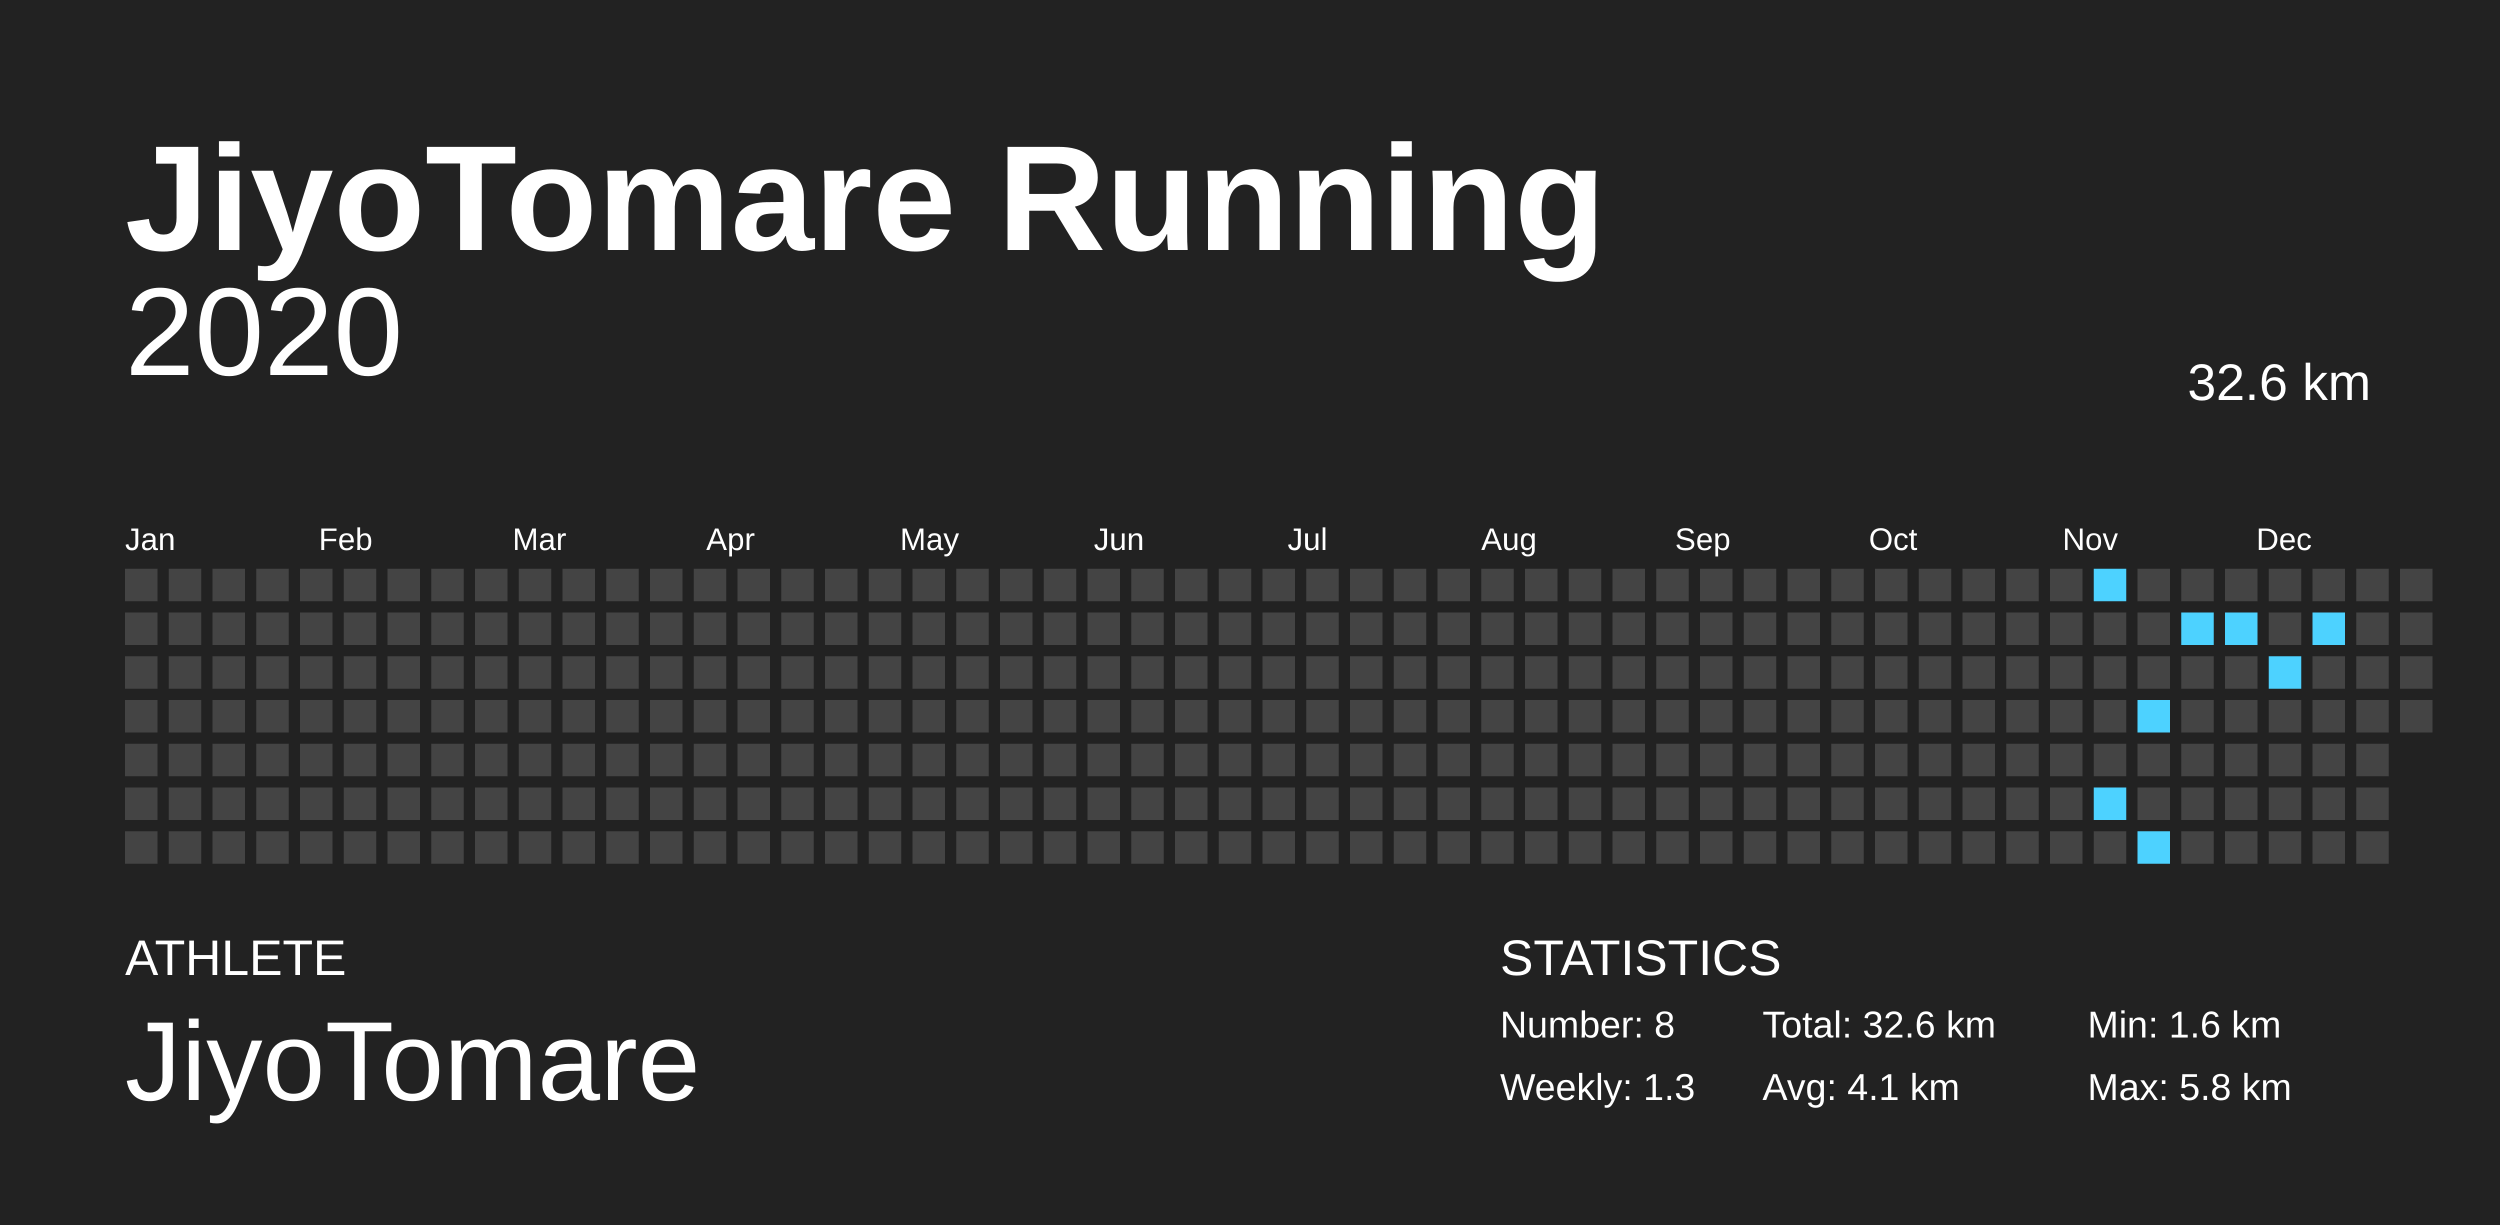
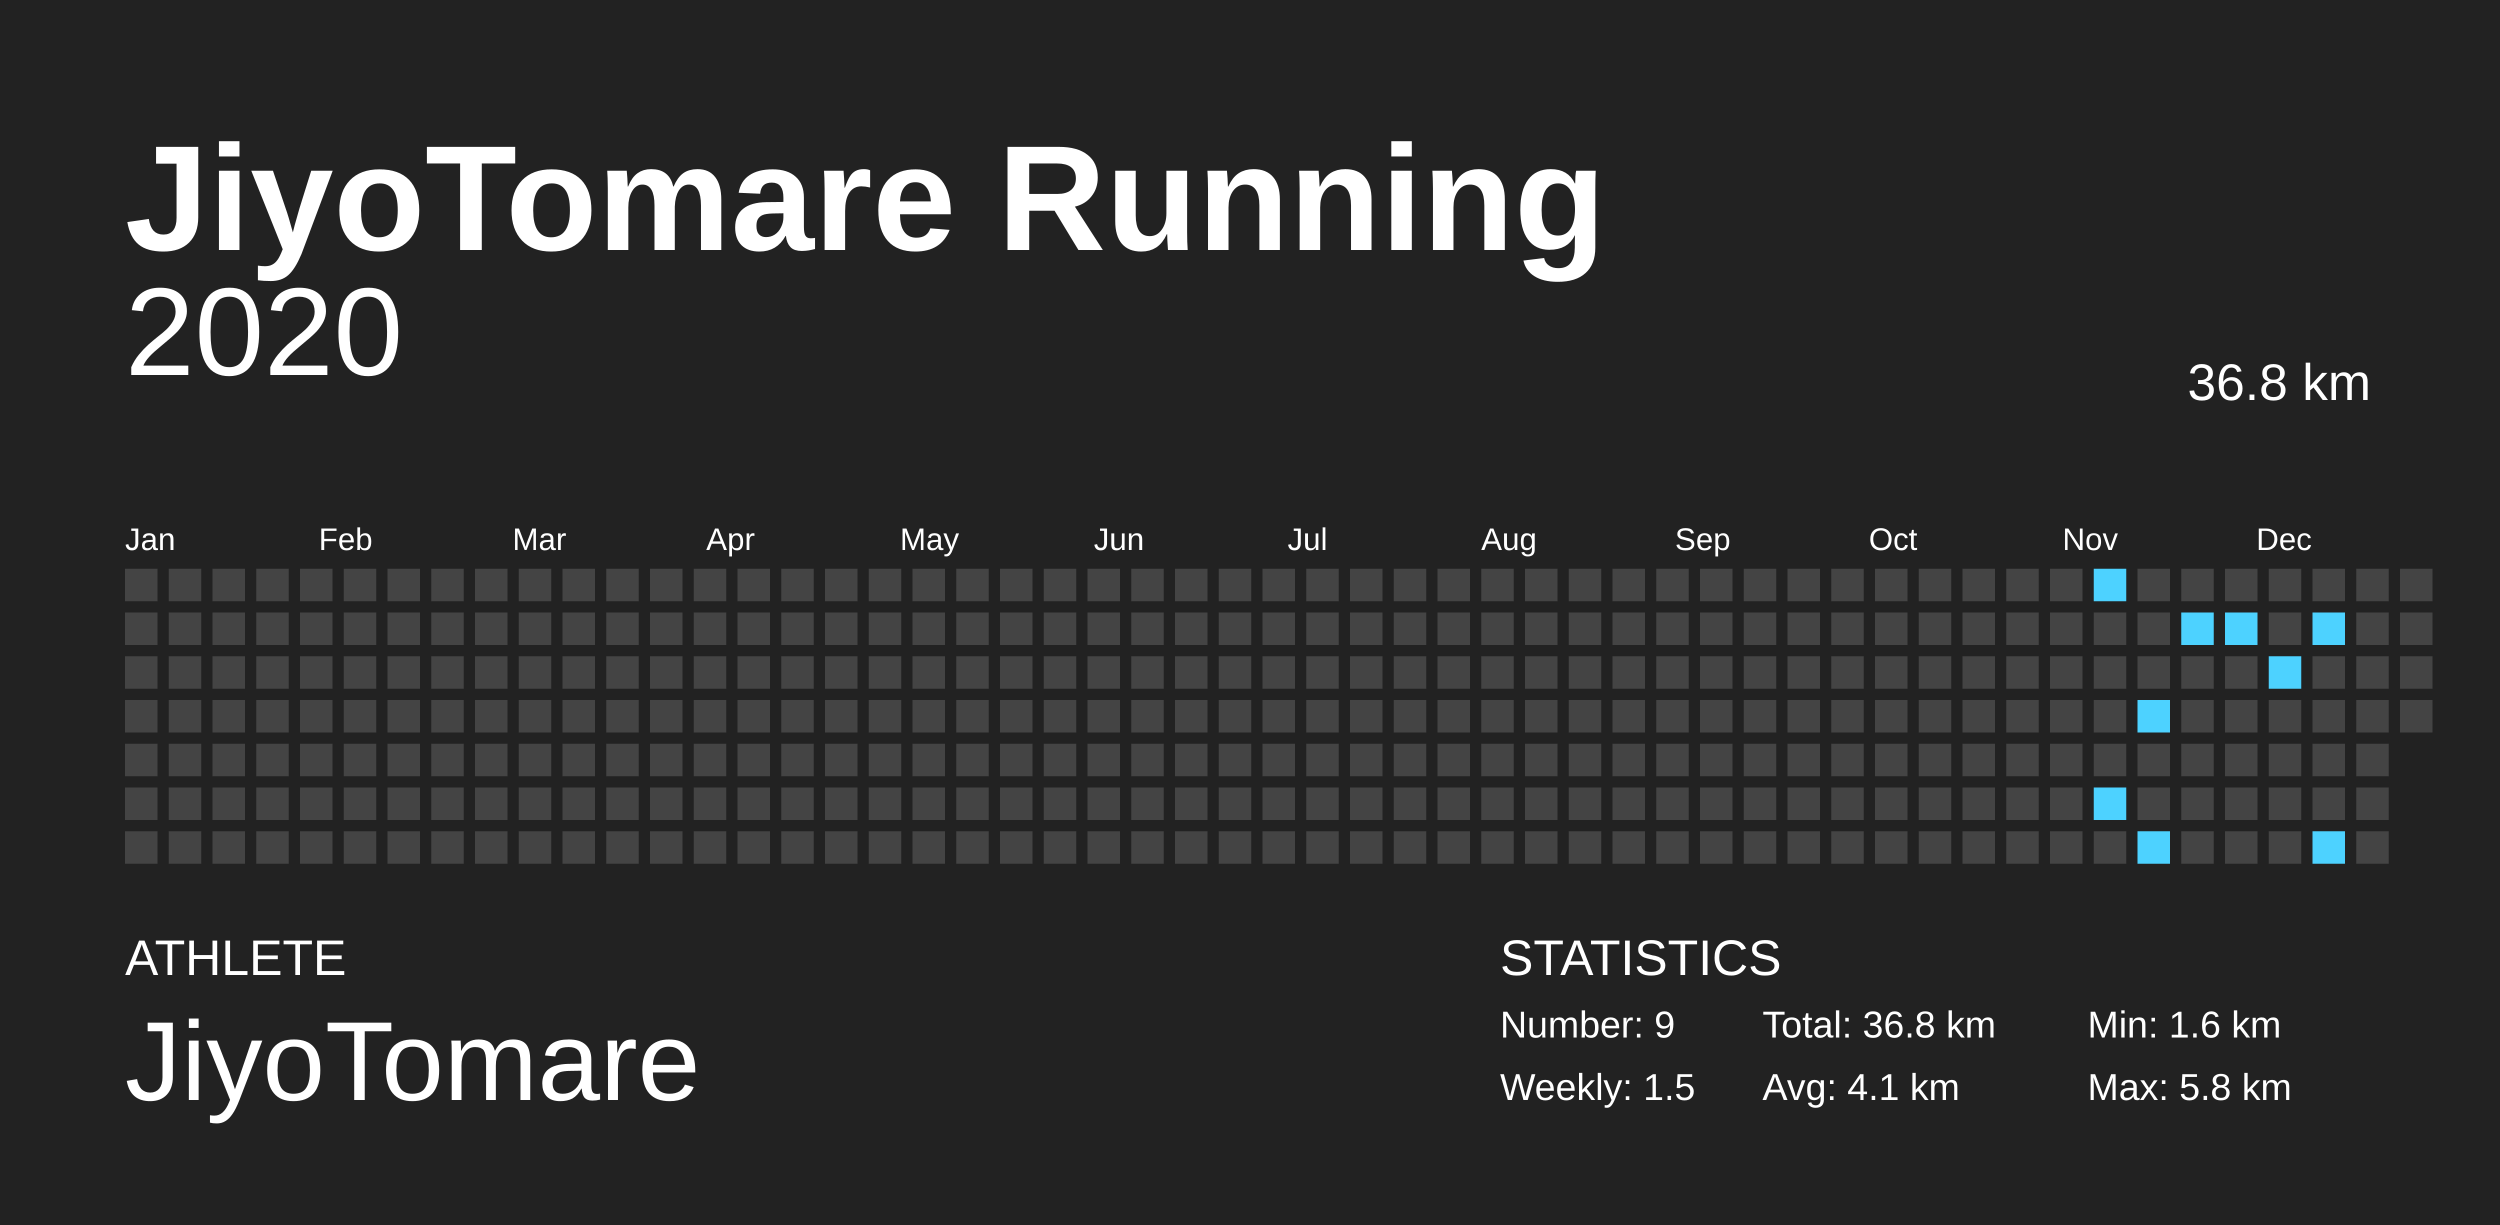
<svg xmlns="http://www.w3.org/2000/svg" baseProfile="full" height="98mm" version="1.1" viewBox="0,0,200,98" width="200mm">
  <defs />
  <rect fill="#222222" height="98" width="200" x="0" y="0" />
  <text fill="#FFFFFF" style="font-size:12px; font-family:Arial; font-weight:bold;" x="10" y="20">JiyoTomare Running</text>
  <text fill="#FFFFFF" style="font-size:4px; font-family:Arial" x="10" y="78">ATHLETE</text>
  <text fill="#FFFFFF" style="font-size:9px; font-family:Arial" x="10" y="88">JiyoTomare</text>
  <text fill="#FFFFFF" style="font-size:4px; font-family:Arial" x="120" y="78">STATISTICS</text>
-   <text fill="#FFFFFF" style="font-size:3px; font-family:Arial" x="120" y="83">Number: 8</text>
-   <text fill="#FFFFFF" style="font-size:3px; font-family:Arial" x="120" y="88">Weekly: 1.3</text>
-   <text fill="#FFFFFF" style="font-size:3px; font-family:Arial" x="141" y="83">Total: 32.6 km</text>
+   <text fill="#FFFFFF" style="font-size:3px; font-family:Arial" x="120" y="83">Number: 9</text>
+   <text fill="#FFFFFF" style="font-size:3px; font-family:Arial" x="120" y="88">Weekly: 1.5</text>
+   <text fill="#FFFFFF" style="font-size:3px; font-family:Arial" x="141" y="83">Total: 36.8 km</text>
  <text fill="#FFFFFF" style="font-size:3px; font-family:Arial" x="141" y="88">Avg: 4.1 km</text>
  <text fill="#FFFFFF" style="font-size:3px; font-family:Arial" x="167" y="83">Min: 1.6 km</text>
  <text fill="#FFFFFF" style="font-size:3px; font-family:Arial" x="167" y="88">Max: 5.8 km</text>
  <text alignment-baseline="hanging" fill="#FFFFFF" style="font-size:10.0px; font-family:Arial;" x="10" y="30">2020</text>
-   <text alignment-baseline="hanging" fill="#FFFFFF" style="font-size:4.125px; font-family:Arial;" x="175" y="32">32.6 km</text>
+   <text alignment-baseline="hanging" fill="#FFFFFF" style="font-size:4.125px; font-family:Arial;" x="175" y="32">36.8 km</text>
  <text fill="#FFFFFF" style="font-size:2.5px; font-family:Arial" x="10.0" y="44">Jan</text>
  <text fill="#FFFFFF" style="font-size:2.5px; font-family:Arial" x="25.5" y="44">Feb</text>
  <text fill="#FFFFFF" style="font-size:2.5px; font-family:Arial" x="41.0" y="44">Mar</text>
  <text fill="#FFFFFF" style="font-size:2.5px; font-family:Arial" x="56.5" y="44">Apr</text>
  <text fill="#FFFFFF" style="font-size:2.5px; font-family:Arial" x="72.0" y="44">May</text>
  <text fill="#FFFFFF" style="font-size:2.5px; font-family:Arial" x="87.5" y="44">Jun</text>
  <text fill="#FFFFFF" style="font-size:2.5px; font-family:Arial" x="103.0" y="44">Jul</text>
  <text fill="#FFFFFF" style="font-size:2.5px; font-family:Arial" x="118.5" y="44">Aug</text>
  <text fill="#FFFFFF" style="font-size:2.5px; font-family:Arial" x="134.0" y="44">Sep</text>
  <text fill="#FFFFFF" style="font-size:2.5px; font-family:Arial" x="149.5" y="44">Oct</text>
  <text fill="#FFFFFF" style="font-size:2.5px; font-family:Arial" x="165.0" y="44">Nov</text>
  <text fill="#FFFFFF" style="font-size:2.5px; font-family:Arial" x="180.5" y="44">Dec</text>
  <rect fill="#444444" height="2.6" width="2.6" x="10.0" y="45.5" />
  <rect fill="#444444" height="2.6" width="2.6" x="10.0" y="49.0" />
  <rect fill="#444444" height="2.6" width="2.6" x="10.0" y="52.5" />
  <rect fill="#444444" height="2.6" width="2.6" x="10.0" y="56.0" />
  <rect fill="#444444" height="2.6" width="2.6" x="10.0" y="59.5" />
  <rect fill="#444444" height="2.6" width="2.6" x="10.0" y="63.0" />
  <rect fill="#444444" height="2.6" width="2.6" x="10.0" y="66.5" />
  <rect fill="#444444" height="2.6" width="2.6" x="13.5" y="45.5" />
  <rect fill="#444444" height="2.6" width="2.6" x="13.5" y="49.0" />
  <rect fill="#444444" height="2.6" width="2.6" x="13.5" y="52.5" />
  <rect fill="#444444" height="2.6" width="2.6" x="13.5" y="56.0" />
  <rect fill="#444444" height="2.6" width="2.6" x="13.5" y="59.5" />
  <rect fill="#444444" height="2.6" width="2.6" x="13.5" y="63.0" />
  <rect fill="#444444" height="2.6" width="2.6" x="13.5" y="66.5" />
  <rect fill="#444444" height="2.6" width="2.6" x="17.0" y="45.5" />
  <rect fill="#444444" height="2.6" width="2.6" x="17.0" y="49.0" />
  <rect fill="#444444" height="2.6" width="2.6" x="17.0" y="52.5" />
  <rect fill="#444444" height="2.6" width="2.6" x="17.0" y="56.0" />
  <rect fill="#444444" height="2.6" width="2.6" x="17.0" y="59.5" />
  <rect fill="#444444" height="2.6" width="2.6" x="17.0" y="63.0" />
  <rect fill="#444444" height="2.6" width="2.6" x="17.0" y="66.5" />
  <rect fill="#444444" height="2.6" width="2.6" x="20.5" y="45.5" />
  <rect fill="#444444" height="2.6" width="2.6" x="20.5" y="49.0" />
  <rect fill="#444444" height="2.6" width="2.6" x="20.5" y="52.5" />
  <rect fill="#444444" height="2.6" width="2.6" x="20.5" y="56.0" />
  <rect fill="#444444" height="2.6" width="2.6" x="20.5" y="59.5" />
  <rect fill="#444444" height="2.6" width="2.6" x="20.5" y="63.0" />
  <rect fill="#444444" height="2.6" width="2.6" x="20.5" y="66.5" />
  <rect fill="#444444" height="2.6" width="2.6" x="24.0" y="45.5" />
  <rect fill="#444444" height="2.6" width="2.6" x="24.0" y="49.0" />
  <rect fill="#444444" height="2.6" width="2.6" x="24.0" y="52.5" />
  <rect fill="#444444" height="2.6" width="2.6" x="24.0" y="56.0" />
  <rect fill="#444444" height="2.6" width="2.6" x="24.0" y="59.5" />
  <rect fill="#444444" height="2.6" width="2.6" x="24.0" y="63.0" />
  <rect fill="#444444" height="2.6" width="2.6" x="24.0" y="66.5" />
  <rect fill="#444444" height="2.6" width="2.6" x="27.5" y="45.5" />
  <rect fill="#444444" height="2.6" width="2.6" x="27.5" y="49.0" />
  <rect fill="#444444" height="2.6" width="2.6" x="27.5" y="52.5" />
  <rect fill="#444444" height="2.6" width="2.6" x="27.5" y="56.0" />
  <rect fill="#444444" height="2.6" width="2.6" x="27.5" y="59.5" />
  <rect fill="#444444" height="2.6" width="2.6" x="27.5" y="63.0" />
  <rect fill="#444444" height="2.6" width="2.6" x="27.5" y="66.5" />
  <rect fill="#444444" height="2.6" width="2.6" x="31.0" y="45.5" />
  <rect fill="#444444" height="2.6" width="2.6" x="31.0" y="49.0" />
  <rect fill="#444444" height="2.6" width="2.6" x="31.0" y="52.5" />
  <rect fill="#444444" height="2.6" width="2.6" x="31.0" y="56.0" />
  <rect fill="#444444" height="2.6" width="2.6" x="31.0" y="59.5" />
  <rect fill="#444444" height="2.6" width="2.6" x="31.0" y="63.0" />
  <rect fill="#444444" height="2.6" width="2.6" x="31.0" y="66.5" />
  <rect fill="#444444" height="2.6" width="2.6" x="34.5" y="45.5" />
  <rect fill="#444444" height="2.6" width="2.6" x="34.5" y="49.0" />
  <rect fill="#444444" height="2.6" width="2.6" x="34.5" y="52.5" />
  <rect fill="#444444" height="2.6" width="2.6" x="34.5" y="56.0" />
  <rect fill="#444444" height="2.6" width="2.6" x="34.5" y="59.5" />
  <rect fill="#444444" height="2.6" width="2.6" x="34.5" y="63.0" />
  <rect fill="#444444" height="2.6" width="2.6" x="34.5" y="66.5" />
  <rect fill="#444444" height="2.6" width="2.6" x="38.0" y="45.5" />
  <rect fill="#444444" height="2.6" width="2.6" x="38.0" y="49.0" />
  <rect fill="#444444" height="2.6" width="2.6" x="38.0" y="52.5" />
  <rect fill="#444444" height="2.6" width="2.6" x="38.0" y="56.0" />
  <rect fill="#444444" height="2.6" width="2.6" x="38.0" y="59.5" />
  <rect fill="#444444" height="2.6" width="2.6" x="38.0" y="63.0" />
  <rect fill="#444444" height="2.6" width="2.6" x="38.0" y="66.5" />
  <rect fill="#444444" height="2.6" width="2.6" x="41.5" y="45.5" />
  <rect fill="#444444" height="2.6" width="2.6" x="41.5" y="49.0" />
  <rect fill="#444444" height="2.6" width="2.6" x="41.5" y="52.5" />
  <rect fill="#444444" height="2.6" width="2.6" x="41.5" y="56.0" />
  <rect fill="#444444" height="2.6" width="2.6" x="41.5" y="59.5" />
  <rect fill="#444444" height="2.6" width="2.6" x="41.5" y="63.0" />
  <rect fill="#444444" height="2.6" width="2.6" x="41.5" y="66.5" />
  <rect fill="#444444" height="2.6" width="2.6" x="45.0" y="45.5" />
  <rect fill="#444444" height="2.6" width="2.6" x="45.0" y="49.0" />
  <rect fill="#444444" height="2.6" width="2.6" x="45.0" y="52.5" />
  <rect fill="#444444" height="2.6" width="2.6" x="45.0" y="56.0" />
  <rect fill="#444444" height="2.6" width="2.6" x="45.0" y="59.5" />
  <rect fill="#444444" height="2.6" width="2.6" x="45.0" y="63.0" />
  <rect fill="#444444" height="2.6" width="2.6" x="45.0" y="66.5" />
  <rect fill="#444444" height="2.6" width="2.6" x="48.5" y="45.5" />
  <rect fill="#444444" height="2.6" width="2.6" x="48.5" y="49.0" />
  <rect fill="#444444" height="2.6" width="2.6" x="48.5" y="52.5" />
  <rect fill="#444444" height="2.6" width="2.6" x="48.5" y="56.0" />
  <rect fill="#444444" height="2.6" width="2.6" x="48.5" y="59.5" />
  <rect fill="#444444" height="2.6" width="2.6" x="48.5" y="63.0" />
  <rect fill="#444444" height="2.6" width="2.6" x="48.5" y="66.5" />
  <rect fill="#444444" height="2.6" width="2.6" x="52.0" y="45.5" />
  <rect fill="#444444" height="2.6" width="2.6" x="52.0" y="49.0" />
  <rect fill="#444444" height="2.6" width="2.6" x="52.0" y="52.5" />
  <rect fill="#444444" height="2.6" width="2.6" x="52.0" y="56.0" />
  <rect fill="#444444" height="2.6" width="2.6" x="52.0" y="59.5" />
  <rect fill="#444444" height="2.6" width="2.6" x="52.0" y="63.0" />
  <rect fill="#444444" height="2.6" width="2.6" x="52.0" y="66.5" />
  <rect fill="#444444" height="2.6" width="2.6" x="55.5" y="45.5" />
  <rect fill="#444444" height="2.6" width="2.6" x="55.5" y="49.0" />
  <rect fill="#444444" height="2.6" width="2.6" x="55.5" y="52.5" />
  <rect fill="#444444" height="2.6" width="2.6" x="55.5" y="56.0" />
  <rect fill="#444444" height="2.6" width="2.6" x="55.5" y="59.5" />
  <rect fill="#444444" height="2.6" width="2.6" x="55.5" y="63.0" />
  <rect fill="#444444" height="2.6" width="2.6" x="55.5" y="66.5" />
  <rect fill="#444444" height="2.6" width="2.6" x="59.0" y="45.5" />
  <rect fill="#444444" height="2.6" width="2.6" x="59.0" y="49.0" />
  <rect fill="#444444" height="2.6" width="2.6" x="59.0" y="52.5" />
  <rect fill="#444444" height="2.6" width="2.6" x="59.0" y="56.0" />
  <rect fill="#444444" height="2.6" width="2.6" x="59.0" y="59.5" />
  <rect fill="#444444" height="2.6" width="2.6" x="59.0" y="63.0" />
  <rect fill="#444444" height="2.6" width="2.6" x="59.0" y="66.5" />
  <rect fill="#444444" height="2.6" width="2.6" x="62.5" y="45.5" />
  <rect fill="#444444" height="2.6" width="2.6" x="62.5" y="49.0" />
  <rect fill="#444444" height="2.6" width="2.6" x="62.5" y="52.5" />
  <rect fill="#444444" height="2.6" width="2.6" x="62.5" y="56.0" />
  <rect fill="#444444" height="2.6" width="2.6" x="62.5" y="59.5" />
  <rect fill="#444444" height="2.6" width="2.6" x="62.5" y="63.0" />
  <rect fill="#444444" height="2.6" width="2.6" x="62.5" y="66.5" />
  <rect fill="#444444" height="2.6" width="2.6" x="66.0" y="45.5" />
  <rect fill="#444444" height="2.6" width="2.6" x="66.0" y="49.0" />
  <rect fill="#444444" height="2.6" width="2.6" x="66.0" y="52.5" />
  <rect fill="#444444" height="2.6" width="2.6" x="66.0" y="56.0" />
  <rect fill="#444444" height="2.6" width="2.6" x="66.0" y="59.5" />
  <rect fill="#444444" height="2.6" width="2.6" x="66.0" y="63.0" />
  <rect fill="#444444" height="2.6" width="2.6" x="66.0" y="66.5" />
  <rect fill="#444444" height="2.6" width="2.6" x="69.5" y="45.5" />
  <rect fill="#444444" height="2.6" width="2.6" x="69.5" y="49.0" />
  <rect fill="#444444" height="2.6" width="2.6" x="69.5" y="52.5" />
  <rect fill="#444444" height="2.6" width="2.6" x="69.5" y="56.0" />
  <rect fill="#444444" height="2.6" width="2.6" x="69.5" y="59.5" />
  <rect fill="#444444" height="2.6" width="2.6" x="69.5" y="63.0" />
  <rect fill="#444444" height="2.6" width="2.6" x="69.5" y="66.5" />
  <rect fill="#444444" height="2.6" width="2.6" x="73.0" y="45.5" />
  <rect fill="#444444" height="2.6" width="2.6" x="73.0" y="49.0" />
  <rect fill="#444444" height="2.6" width="2.6" x="73.0" y="52.5" />
  <rect fill="#444444" height="2.6" width="2.6" x="73.0" y="56.0" />
  <rect fill="#444444" height="2.6" width="2.6" x="73.0" y="59.5" />
  <rect fill="#444444" height="2.6" width="2.6" x="73.0" y="63.0" />
  <rect fill="#444444" height="2.6" width="2.6" x="73.0" y="66.5" />
  <rect fill="#444444" height="2.6" width="2.6" x="76.5" y="45.5" />
  <rect fill="#444444" height="2.6" width="2.6" x="76.5" y="49.0" />
  <rect fill="#444444" height="2.6" width="2.6" x="76.5" y="52.5" />
  <rect fill="#444444" height="2.6" width="2.6" x="76.5" y="56.0" />
  <rect fill="#444444" height="2.6" width="2.6" x="76.5" y="59.5" />
  <rect fill="#444444" height="2.6" width="2.6" x="76.5" y="63.0" />
  <rect fill="#444444" height="2.6" width="2.6" x="76.5" y="66.5" />
  <rect fill="#444444" height="2.6" width="2.6" x="80.0" y="45.5" />
  <rect fill="#444444" height="2.6" width="2.6" x="80.0" y="49.0" />
  <rect fill="#444444" height="2.6" width="2.6" x="80.0" y="52.5" />
  <rect fill="#444444" height="2.6" width="2.6" x="80.0" y="56.0" />
  <rect fill="#444444" height="2.6" width="2.6" x="80.0" y="59.5" />
  <rect fill="#444444" height="2.6" width="2.6" x="80.0" y="63.0" />
  <rect fill="#444444" height="2.6" width="2.6" x="80.0" y="66.5" />
  <rect fill="#444444" height="2.6" width="2.6" x="83.5" y="45.5" />
  <rect fill="#444444" height="2.6" width="2.6" x="83.5" y="49.0" />
  <rect fill="#444444" height="2.6" width="2.6" x="83.5" y="52.5" />
  <rect fill="#444444" height="2.6" width="2.6" x="83.5" y="56.0" />
  <rect fill="#444444" height="2.6" width="2.6" x="83.5" y="59.5" />
  <rect fill="#444444" height="2.6" width="2.6" x="83.5" y="63.0" />
  <rect fill="#444444" height="2.6" width="2.6" x="83.5" y="66.5" />
  <rect fill="#444444" height="2.6" width="2.6" x="87.0" y="45.5" />
  <rect fill="#444444" height="2.6" width="2.6" x="87.0" y="49.0" />
  <rect fill="#444444" height="2.6" width="2.6" x="87.0" y="52.5" />
  <rect fill="#444444" height="2.6" width="2.6" x="87.0" y="56.0" />
  <rect fill="#444444" height="2.6" width="2.6" x="87.0" y="59.5" />
  <rect fill="#444444" height="2.6" width="2.6" x="87.0" y="63.0" />
  <rect fill="#444444" height="2.6" width="2.6" x="87.0" y="66.5" />
  <rect fill="#444444" height="2.6" width="2.6" x="90.5" y="45.5" />
  <rect fill="#444444" height="2.6" width="2.6" x="90.5" y="49.0" />
  <rect fill="#444444" height="2.6" width="2.6" x="90.5" y="52.5" />
  <rect fill="#444444" height="2.6" width="2.6" x="90.5" y="56.0" />
  <rect fill="#444444" height="2.6" width="2.6" x="90.5" y="59.5" />
  <rect fill="#444444" height="2.6" width="2.6" x="90.5" y="63.0" />
  <rect fill="#444444" height="2.6" width="2.6" x="90.5" y="66.5" />
  <rect fill="#444444" height="2.6" width="2.6" x="94.0" y="45.5" />
  <rect fill="#444444" height="2.6" width="2.6" x="94.0" y="49.0" />
  <rect fill="#444444" height="2.6" width="2.6" x="94.0" y="52.5" />
  <rect fill="#444444" height="2.6" width="2.6" x="94.0" y="56.0" />
  <rect fill="#444444" height="2.6" width="2.6" x="94.0" y="59.5" />
  <rect fill="#444444" height="2.6" width="2.6" x="94.0" y="63.0" />
  <rect fill="#444444" height="2.6" width="2.6" x="94.0" y="66.5" />
  <rect fill="#444444" height="2.6" width="2.6" x="97.5" y="45.5" />
  <rect fill="#444444" height="2.6" width="2.6" x="97.5" y="49.0" />
  <rect fill="#444444" height="2.6" width="2.6" x="97.5" y="52.5" />
  <rect fill="#444444" height="2.6" width="2.6" x="97.5" y="56.0" />
  <rect fill="#444444" height="2.6" width="2.6" x="97.5" y="59.5" />
  <rect fill="#444444" height="2.6" width="2.6" x="97.5" y="63.0" />
  <rect fill="#444444" height="2.6" width="2.6" x="97.5" y="66.5" />
  <rect fill="#444444" height="2.6" width="2.6" x="101.0" y="45.5" />
  <rect fill="#444444" height="2.6" width="2.6" x="101.0" y="49.0" />
  <rect fill="#444444" height="2.6" width="2.6" x="101.0" y="52.5" />
  <rect fill="#444444" height="2.6" width="2.6" x="101.0" y="56.0" />
  <rect fill="#444444" height="2.6" width="2.6" x="101.0" y="59.5" />
  <rect fill="#444444" height="2.6" width="2.6" x="101.0" y="63.0" />
  <rect fill="#444444" height="2.6" width="2.6" x="101.0" y="66.5" />
  <rect fill="#444444" height="2.6" width="2.6" x="104.5" y="45.5" />
  <rect fill="#444444" height="2.6" width="2.6" x="104.5" y="49.0" />
  <rect fill="#444444" height="2.6" width="2.6" x="104.5" y="52.5" />
  <rect fill="#444444" height="2.6" width="2.6" x="104.5" y="56.0" />
  <rect fill="#444444" height="2.6" width="2.6" x="104.5" y="59.5" />
  <rect fill="#444444" height="2.6" width="2.6" x="104.5" y="63.0" />
  <rect fill="#444444" height="2.6" width="2.6" x="104.5" y="66.5" />
  <rect fill="#444444" height="2.6" width="2.6" x="108.0" y="45.5" />
  <rect fill="#444444" height="2.6" width="2.6" x="108.0" y="49.0" />
  <rect fill="#444444" height="2.6" width="2.6" x="108.0" y="52.5" />
  <rect fill="#444444" height="2.6" width="2.6" x="108.0" y="56.0" />
  <rect fill="#444444" height="2.6" width="2.6" x="108.0" y="59.5" />
  <rect fill="#444444" height="2.6" width="2.6" x="108.0" y="63.0" />
  <rect fill="#444444" height="2.6" width="2.6" x="108.0" y="66.5" />
  <rect fill="#444444" height="2.6" width="2.6" x="111.5" y="45.5" />
  <rect fill="#444444" height="2.6" width="2.6" x="111.5" y="49.0" />
  <rect fill="#444444" height="2.6" width="2.6" x="111.5" y="52.5" />
  <rect fill="#444444" height="2.6" width="2.6" x="111.5" y="56.0" />
  <rect fill="#444444" height="2.6" width="2.6" x="111.5" y="59.5" />
  <rect fill="#444444" height="2.6" width="2.6" x="111.5" y="63.0" />
  <rect fill="#444444" height="2.6" width="2.6" x="111.5" y="66.5" />
  <rect fill="#444444" height="2.6" width="2.6" x="115.0" y="45.5" />
  <rect fill="#444444" height="2.6" width="2.6" x="115.0" y="49.0" />
  <rect fill="#444444" height="2.6" width="2.6" x="115.0" y="52.5" />
  <rect fill="#444444" height="2.6" width="2.6" x="115.0" y="56.0" />
  <rect fill="#444444" height="2.6" width="2.6" x="115.0" y="59.5" />
  <rect fill="#444444" height="2.6" width="2.6" x="115.0" y="63.0" />
  <rect fill="#444444" height="2.6" width="2.6" x="115.0" y="66.5" />
  <rect fill="#444444" height="2.6" width="2.6" x="118.5" y="45.5" />
  <rect fill="#444444" height="2.6" width="2.6" x="118.5" y="49.0" />
  <rect fill="#444444" height="2.6" width="2.6" x="118.5" y="52.5" />
  <rect fill="#444444" height="2.6" width="2.6" x="118.5" y="56.0" />
  <rect fill="#444444" height="2.6" width="2.6" x="118.5" y="59.5" />
  <rect fill="#444444" height="2.6" width="2.6" x="118.5" y="63.0" />
  <rect fill="#444444" height="2.6" width="2.6" x="118.5" y="66.5" />
  <rect fill="#444444" height="2.6" width="2.6" x="122.0" y="45.5" />
  <rect fill="#444444" height="2.6" width="2.6" x="122.0" y="49.0" />
  <rect fill="#444444" height="2.6" width="2.6" x="122.0" y="52.5" />
  <rect fill="#444444" height="2.6" width="2.6" x="122.0" y="56.0" />
  <rect fill="#444444" height="2.6" width="2.6" x="122.0" y="59.5" />
  <rect fill="#444444" height="2.6" width="2.6" x="122.0" y="63.0" />
  <rect fill="#444444" height="2.6" width="2.6" x="122.0" y="66.5" />
  <rect fill="#444444" height="2.6" width="2.6" x="125.5" y="45.5" />
  <rect fill="#444444" height="2.6" width="2.6" x="125.5" y="49.0" />
  <rect fill="#444444" height="2.6" width="2.6" x="125.5" y="52.5" />
  <rect fill="#444444" height="2.6" width="2.6" x="125.5" y="56.0" />
  <rect fill="#444444" height="2.6" width="2.6" x="125.5" y="59.5" />
  <rect fill="#444444" height="2.6" width="2.6" x="125.5" y="63.0" />
  <rect fill="#444444" height="2.6" width="2.6" x="125.5" y="66.5" />
  <rect fill="#444444" height="2.6" width="2.6" x="129.0" y="45.5" />
  <rect fill="#444444" height="2.6" width="2.6" x="129.0" y="49.0" />
  <rect fill="#444444" height="2.6" width="2.6" x="129.0" y="52.5" />
  <rect fill="#444444" height="2.6" width="2.6" x="129.0" y="56.0" />
  <rect fill="#444444" height="2.6" width="2.6" x="129.0" y="59.5" />
  <rect fill="#444444" height="2.6" width="2.6" x="129.0" y="63.0" />
  <rect fill="#444444" height="2.6" width="2.6" x="129.0" y="66.5" />
  <rect fill="#444444" height="2.6" width="2.6" x="132.5" y="45.5" />
  <rect fill="#444444" height="2.6" width="2.6" x="132.5" y="49.0" />
  <rect fill="#444444" height="2.6" width="2.6" x="132.5" y="52.5" />
  <rect fill="#444444" height="2.6" width="2.6" x="132.5" y="56.0" />
  <rect fill="#444444" height="2.6" width="2.6" x="132.5" y="59.5" />
  <rect fill="#444444" height="2.6" width="2.6" x="132.5" y="63.0" />
  <rect fill="#444444" height="2.6" width="2.6" x="132.5" y="66.5" />
  <rect fill="#444444" height="2.6" width="2.6" x="136.0" y="45.5" />
  <rect fill="#444444" height="2.6" width="2.6" x="136.0" y="49.0" />
  <rect fill="#444444" height="2.6" width="2.6" x="136.0" y="52.5" />
  <rect fill="#444444" height="2.6" width="2.6" x="136.0" y="56.0" />
  <rect fill="#444444" height="2.6" width="2.6" x="136.0" y="59.5" />
  <rect fill="#444444" height="2.6" width="2.6" x="136.0" y="63.0" />
  <rect fill="#444444" height="2.6" width="2.6" x="136.0" y="66.5" />
  <rect fill="#444444" height="2.6" width="2.6" x="139.5" y="45.5" />
  <rect fill="#444444" height="2.6" width="2.6" x="139.5" y="49.0" />
  <rect fill="#444444" height="2.6" width="2.6" x="139.5" y="52.5" />
  <rect fill="#444444" height="2.6" width="2.6" x="139.5" y="56.0" />
  <rect fill="#444444" height="2.6" width="2.6" x="139.5" y="59.5" />
  <rect fill="#444444" height="2.6" width="2.6" x="139.5" y="63.0" />
  <rect fill="#444444" height="2.6" width="2.6" x="139.5" y="66.5" />
  <rect fill="#444444" height="2.6" width="2.6" x="143.0" y="45.5" />
  <rect fill="#444444" height="2.6" width="2.6" x="143.0" y="49.0" />
  <rect fill="#444444" height="2.6" width="2.6" x="143.0" y="52.5" />
  <rect fill="#444444" height="2.6" width="2.6" x="143.0" y="56.0" />
  <rect fill="#444444" height="2.6" width="2.6" x="143.0" y="59.5" />
  <rect fill="#444444" height="2.6" width="2.6" x="143.0" y="63.0" />
  <rect fill="#444444" height="2.6" width="2.6" x="143.0" y="66.5" />
  <rect fill="#444444" height="2.6" width="2.6" x="146.5" y="45.5" />
  <rect fill="#444444" height="2.6" width="2.6" x="146.5" y="49.0" />
  <rect fill="#444444" height="2.6" width="2.6" x="146.5" y="52.5" />
  <rect fill="#444444" height="2.6" width="2.6" x="146.5" y="56.0" />
  <rect fill="#444444" height="2.6" width="2.6" x="146.5" y="59.5" />
  <rect fill="#444444" height="2.6" width="2.6" x="146.5" y="63.0" />
  <rect fill="#444444" height="2.6" width="2.6" x="146.5" y="66.5" />
  <rect fill="#444444" height="2.6" width="2.6" x="150.0" y="45.5" />
  <rect fill="#444444" height="2.6" width="2.6" x="150.0" y="49.0" />
  <rect fill="#444444" height="2.6" width="2.6" x="150.0" y="52.5" />
  <rect fill="#444444" height="2.6" width="2.6" x="150.0" y="56.0" />
  <rect fill="#444444" height="2.6" width="2.6" x="150.0" y="59.5" />
  <rect fill="#444444" height="2.6" width="2.6" x="150.0" y="63.0" />
  <rect fill="#444444" height="2.6" width="2.6" x="150.0" y="66.5" />
  <rect fill="#444444" height="2.6" width="2.6" x="153.5" y="45.5" />
  <rect fill="#444444" height="2.6" width="2.6" x="153.5" y="49.0" />
  <rect fill="#444444" height="2.6" width="2.6" x="153.5" y="52.5" />
  <rect fill="#444444" height="2.6" width="2.6" x="153.5" y="56.0" />
  <rect fill="#444444" height="2.6" width="2.6" x="153.5" y="59.5" />
  <rect fill="#444444" height="2.6" width="2.6" x="153.5" y="63.0" />
  <rect fill="#444444" height="2.6" width="2.6" x="153.5" y="66.5" />
  <rect fill="#444444" height="2.6" width="2.6" x="157.0" y="45.5" />
  <rect fill="#444444" height="2.6" width="2.6" x="157.0" y="49.0" />
  <rect fill="#444444" height="2.6" width="2.6" x="157.0" y="52.5" />
  <rect fill="#444444" height="2.6" width="2.6" x="157.0" y="56.0" />
  <rect fill="#444444" height="2.6" width="2.6" x="157.0" y="59.5" />
  <rect fill="#444444" height="2.6" width="2.6" x="157.0" y="63.0" />
  <rect fill="#444444" height="2.6" width="2.6" x="157.0" y="66.5" />
  <rect fill="#444444" height="2.6" width="2.6" x="160.5" y="45.5" />
  <rect fill="#444444" height="2.6" width="2.6" x="160.5" y="49.0" />
  <rect fill="#444444" height="2.6" width="2.6" x="160.5" y="52.5" />
  <rect fill="#444444" height="2.6" width="2.6" x="160.5" y="56.0" />
  <rect fill="#444444" height="2.6" width="2.6" x="160.5" y="59.5" />
  <rect fill="#444444" height="2.6" width="2.6" x="160.5" y="63.0" />
  <rect fill="#444444" height="2.6" width="2.6" x="160.5" y="66.5" />
  <rect fill="#444444" height="2.6" width="2.6" x="164.0" y="45.5" />
  <rect fill="#444444" height="2.6" width="2.6" x="164.0" y="49.0" />
  <rect fill="#444444" height="2.6" width="2.6" x="164.0" y="52.5" />
  <rect fill="#444444" height="2.6" width="2.6" x="164.0" y="56.0" />
  <rect fill="#444444" height="2.6" width="2.6" x="164.0" y="59.5" />
  <rect fill="#444444" height="2.6" width="2.6" x="164.0" y="63.0" />
  <rect fill="#444444" height="2.6" width="2.6" x="164.0" y="66.5" />
  <rect fill="#4dd2ff" height="2.6" width="2.6" x="167.5" y="45.5" />
  <rect fill="#444444" height="2.6" width="2.6" x="167.5" y="49.0" />
  <rect fill="#444444" height="2.6" width="2.6" x="167.5" y="52.5" />
  <rect fill="#444444" height="2.6" width="2.6" x="167.5" y="56.0" />
  <rect fill="#444444" height="2.6" width="2.6" x="167.5" y="59.5" />
  <rect fill="#4dd2ff" height="2.6" width="2.6" x="167.5" y="63.0" />
  <rect fill="#444444" height="2.6" width="2.6" x="167.5" y="66.5" />
  <rect fill="#444444" height="2.6" width="2.6" x="171.0" y="45.5" />
  <rect fill="#444444" height="2.6" width="2.6" x="171.0" y="49.0" />
  <rect fill="#444444" height="2.6" width="2.6" x="171.0" y="52.5" />
  <rect fill="#4dd2ff" height="2.6" width="2.6" x="171.0" y="56.0" />
  <rect fill="#444444" height="2.6" width="2.6" x="171.0" y="59.5" />
  <rect fill="#444444" height="2.6" width="2.6" x="171.0" y="63.0" />
  <rect fill="#4dd2ff" height="2.6" width="2.6" x="171.0" y="66.5" />
  <rect fill="#444444" height="2.6" width="2.6" x="174.5" y="45.5" />
  <rect fill="#4dd2ff" height="2.6" width="2.6" x="174.5" y="49.0" />
  <rect fill="#444444" height="2.6" width="2.6" x="174.5" y="52.5" />
  <rect fill="#444444" height="2.6" width="2.6" x="174.5" y="56.0" />
  <rect fill="#444444" height="2.6" width="2.6" x="174.5" y="59.5" />
  <rect fill="#444444" height="2.6" width="2.6" x="174.5" y="63.0" />
  <rect fill="#444444" height="2.6" width="2.6" x="174.5" y="66.5" />
  <rect fill="#444444" height="2.6" width="2.6" x="178.0" y="45.5" />
  <rect fill="#4dd2ff" height="2.6" width="2.6" x="178.0" y="49.0" />
  <rect fill="#444444" height="2.6" width="2.6" x="178.0" y="52.5" />
  <rect fill="#444444" height="2.6" width="2.6" x="178.0" y="56.0" />
  <rect fill="#444444" height="2.6" width="2.6" x="178.0" y="59.5" />
  <rect fill="#444444" height="2.6" width="2.6" x="178.0" y="63.0" />
  <rect fill="#444444" height="2.6" width="2.6" x="178.0" y="66.5" />
  <rect fill="#444444" height="2.6" width="2.6" x="181.5" y="45.5" />
  <rect fill="#444444" height="2.6" width="2.6" x="181.5" y="49.0" />
  <rect fill="#4dd2ff" height="2.6" width="2.6" x="181.5" y="52.5" />
  <rect fill="#444444" height="2.6" width="2.6" x="181.5" y="56.0" />
  <rect fill="#444444" height="2.6" width="2.6" x="181.5" y="59.5" />
  <rect fill="#444444" height="2.6" width="2.6" x="181.5" y="63.0" />
  <rect fill="#444444" height="2.6" width="2.6" x="181.5" y="66.5" />
  <rect fill="#444444" height="2.6" width="2.6" x="185.0" y="45.5" />
  <rect fill="#4dd2ff" height="2.6" width="2.6" x="185.0" y="49.0" />
  <rect fill="#444444" height="2.6" width="2.6" x="185.0" y="52.5" />
  <rect fill="#444444" height="2.6" width="2.6" x="185.0" y="56.0" />
  <rect fill="#444444" height="2.6" width="2.6" x="185.0" y="59.5" />
  <rect fill="#444444" height="2.6" width="2.6" x="185.0" y="63.0" />
-   <rect fill="#444444" height="2.6" width="2.6" x="185.0" y="66.5" />
+   <rect fill="#4dd2ff" height="2.6" width="2.6" x="185.0" y="66.5" />
  <rect fill="#444444" height="2.6" width="2.6" x="188.5" y="45.5" />
  <rect fill="#444444" height="2.6" width="2.6" x="188.5" y="49.0" />
  <rect fill="#444444" height="2.6" width="2.6" x="188.5" y="52.5" />
  <rect fill="#444444" height="2.6" width="2.6" x="188.5" y="56.0" />
  <rect fill="#444444" height="2.6" width="2.6" x="188.5" y="59.5" />
  <rect fill="#444444" height="2.6" width="2.6" x="188.5" y="63.0" />
  <rect fill="#444444" height="2.6" width="2.6" x="188.5" y="66.5" />
  <rect fill="#444444" height="2.6" width="2.6" x="192.0" y="45.5" />
  <rect fill="#444444" height="2.6" width="2.6" x="192.0" y="49.0" />
  <rect fill="#444444" height="2.6" width="2.6" x="192.0" y="52.5" />
  <rect fill="#444444" height="2.6" width="2.6" x="192.0" y="56.0" />
</svg>
